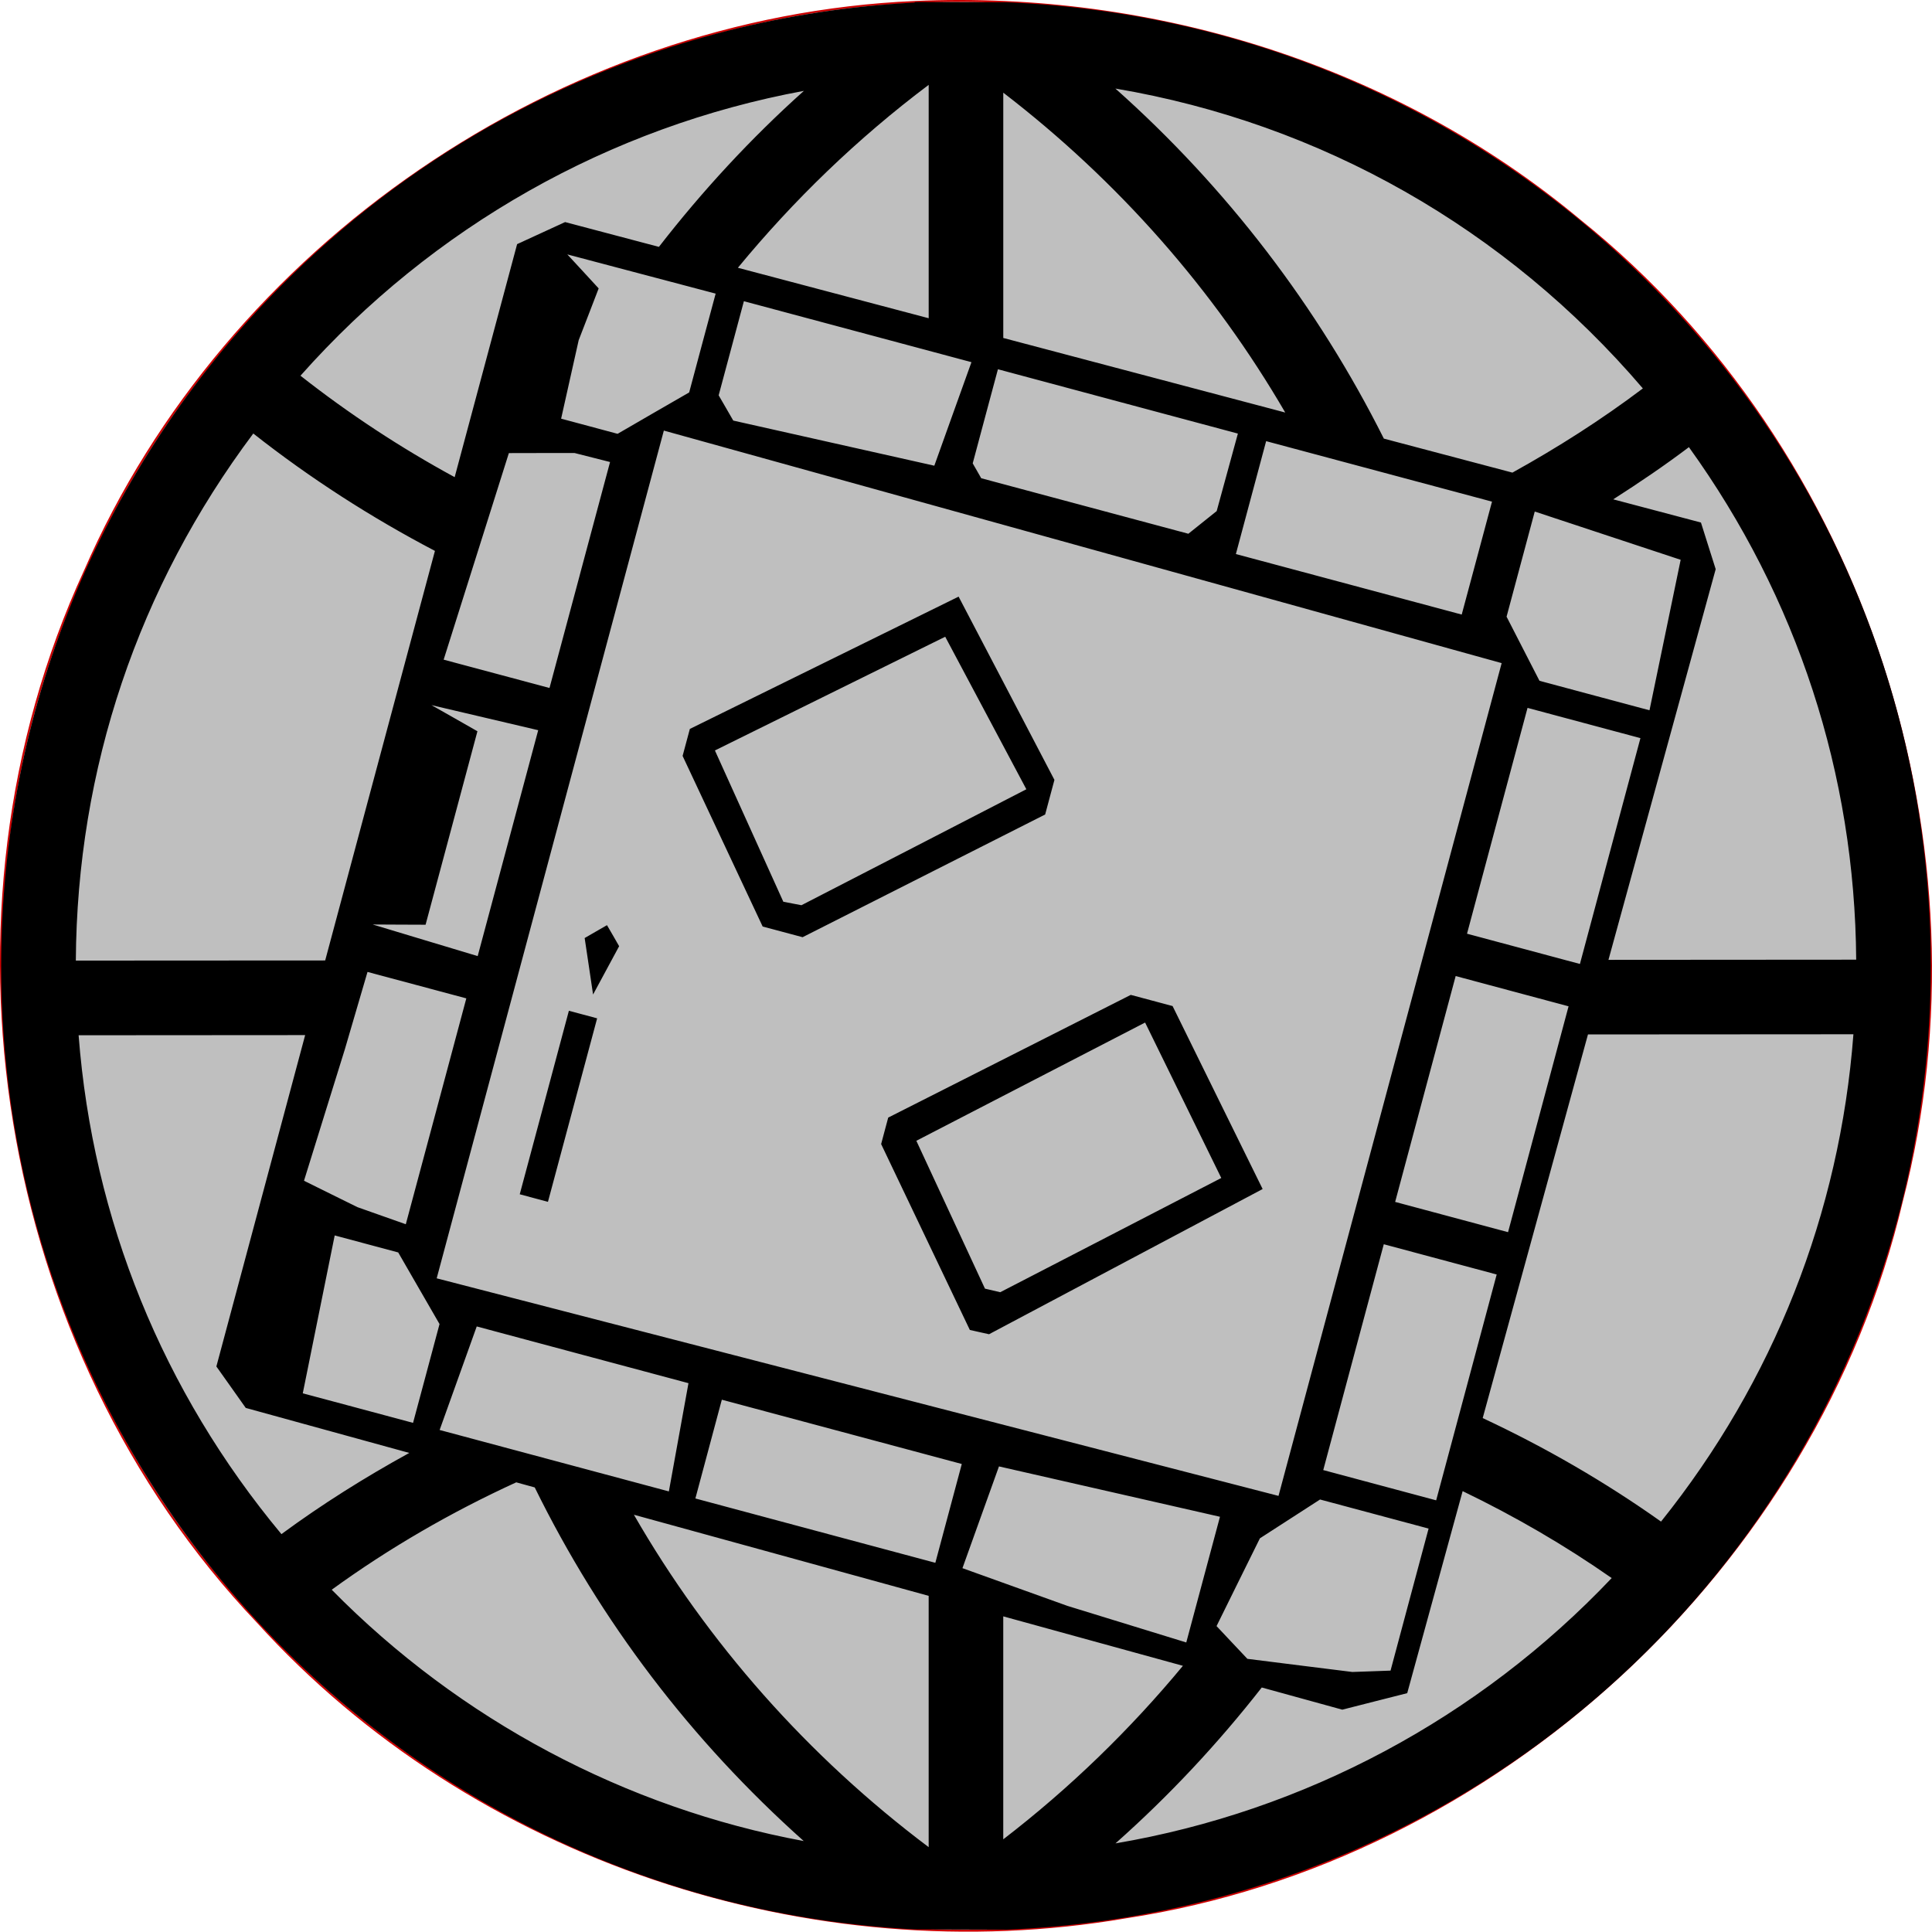
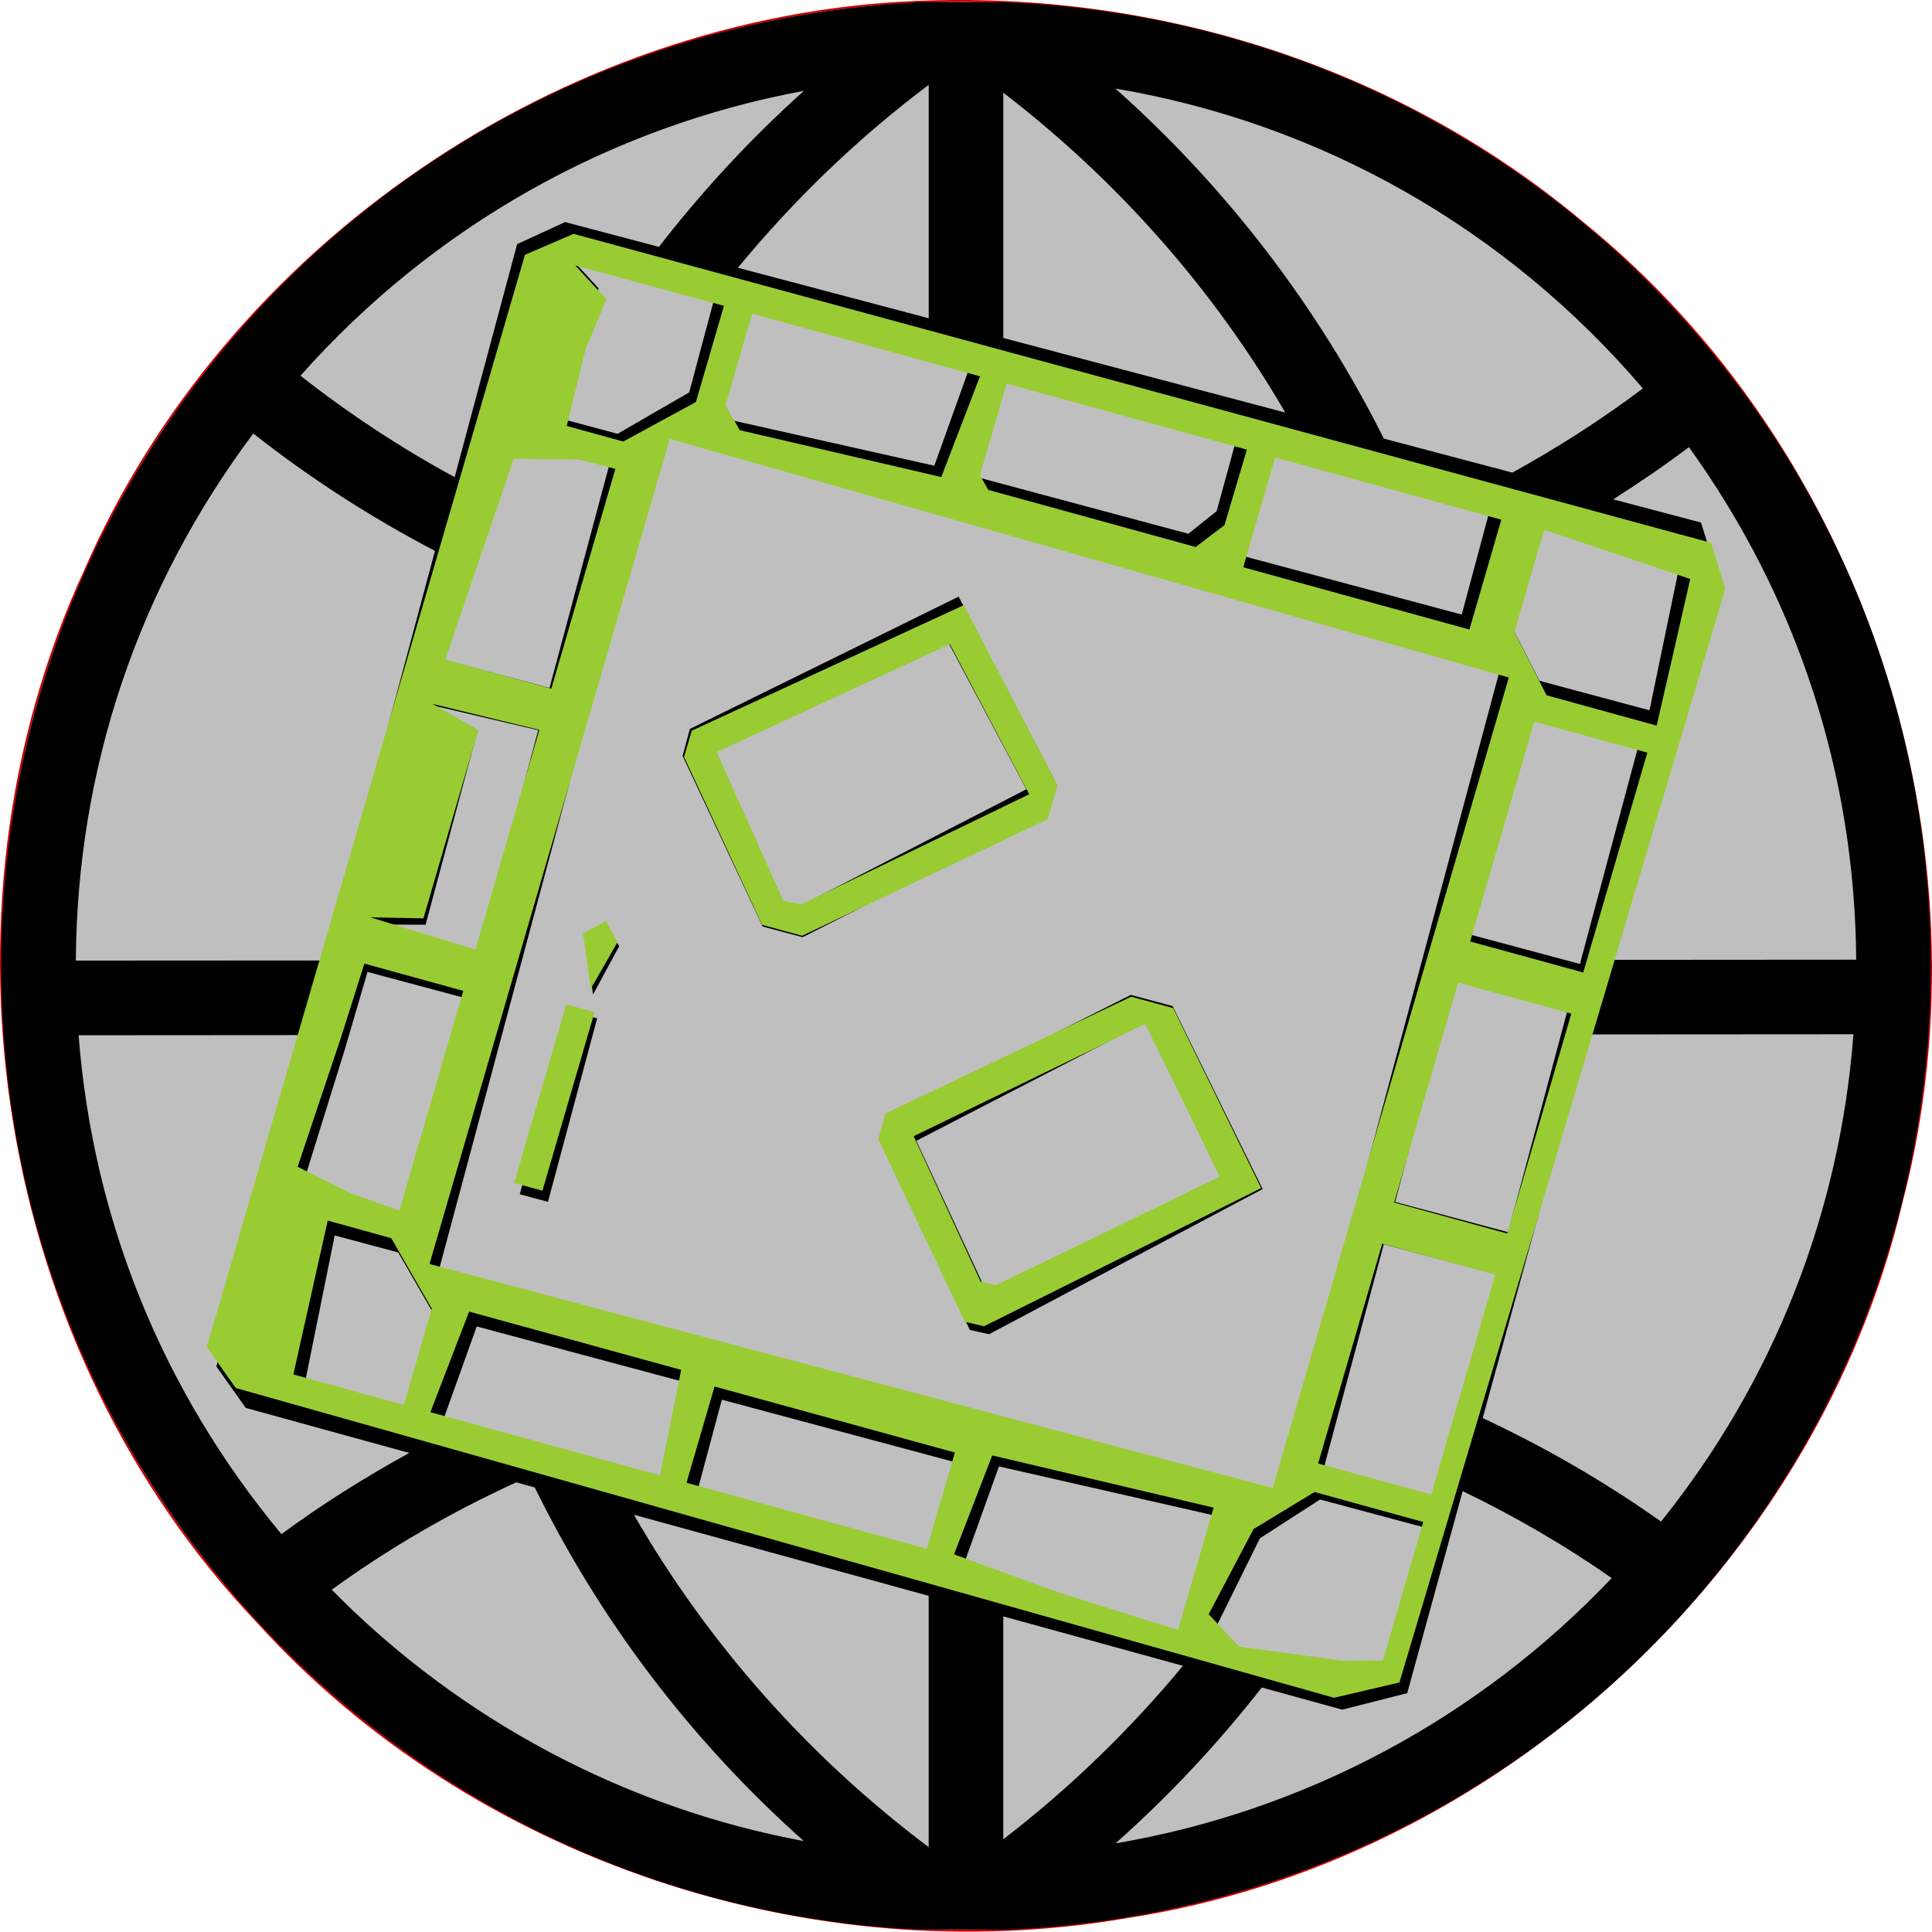
<svg xmlns="http://www.w3.org/2000/svg" width="30.037mm" height="30.032mm" viewBox="0 0 30.037 30.032" version="1.1" id="svg1">
  <defs id="defs1" />
-   <g id="layer1" transform="translate(-90.22289,-133.6146)">
-     <g id="g2488" transform="matrix(0.2645833,0,0,0.2645833,1828.845,-39.73392)">
-       <path id="path2435" style="fill:#bfbfbf;stroke:#cc0000;stroke-width:0.114" d="m -6517.414,655.291 c -20.814,0.902 -40.451,14.319 -48.774,33.444 -9.298,20.187 -5.172,45.625 10.154,61.751 12.649,13.957 32.525,20.528 51.025,17.354 21.791,-3.318 40.538,-20.63 45.593,-42.082 5.375,-20.732 -2.16,-44.146 -18.888,-57.599 -10.843,-9.065 -25.048,-13.496 -39.11,-12.868 z" />
-       <path id="path2399" style="fill:#000000;fill-opacity:1;fill-rule:nonzero;stroke:none;stroke-width:0.114" d="m -6517.392,655.293 c -0.018,0.009 -0.035,0.021 -0.053,0.035 -30.109,1.594 -53.656,26.413 -53.656,56.609 0,30.197 23.548,55.017 53.66,56.611 l 5.445,0.016 c 30.459,-1.278 54.279,-26.103 54.279,-56.627 0,-30.522 -23.824,-55.346 -54.283,-56.627 z m 0.791,4.869 v 13.713 l -11.211,-2.965 c 3.274,-3.973 7.016,-7.595 11.211,-10.748 z m 10.971,0.217 c 12.07,2.042 22.966,8.223 30.994,17.621 -2.437,1.839 -5.007,3.475 -7.664,4.947 l -7.555,-1.998 c -3.873,-7.731 -9.223,-14.74 -15.775,-20.57 z m -18.305,0.137 c -3.125,2.798 -5.966,5.878 -8.518,9.166 l -5.512,-1.457 -1.41,0.648 -1.41,0.648 -3.67,13.693 c -3.175,-1.727 -6.209,-3.72 -9.06,-5.961 7.779,-8.763 18.172,-14.631 29.58,-16.738 z m 11.717,0.105 c 6.768,5.205 12.377,11.59 16.568,18.795 l -8.943,-2.365 -7.625,-2.016 v -0.002 z m -25.617,9.504 4.357,1.152 4.359,1.152 -0.779,2.902 -0.777,2.904 -2.103,1.213 -2.103,1.219 -1.658,-0.445 -1.66,-0.445 0.516,-2.307 0.516,-2.305 0.588,-1.521 0.586,-1.521 -0.92,-1 z m 10.375,2.75 6.686,1.791 6.686,1.791 -1.092,3.041 -1.09,3.043 -5.908,-1.326 -5.906,-1.326 -0.428,-0.742 -0.43,-0.742 0.742,-2.766 z m 14.928,3.998 7.049,1.891 7.051,1.889 -0.623,2.277 -0.623,2.277 -0.832,0.666 -0.832,0.666 -6.086,-1.631 -6.086,-1.631 -0.25,-0.438 -0.25,-0.436 0.74,-2.766 z m -19.631,3.604 24.615,6.832 24.615,6.832 -6.555,24.467 -6.557,24.467 -24.734,-6.393 -24.732,-6.391 6.674,-24.908 z m -24.125,0.172 c 3.347,2.636 6.929,4.935 10.674,6.898 l -4.006,14.947 -2.443,9.119 -14.652,0.008 c 0.066,-11.268 3.667,-21.951 10.428,-30.973 z m 59.516,0.449 6.635,1.777 6.637,1.777 -0.889,3.318 -0.891,3.318 -6.635,-1.779 -6.635,-1.777 0.889,-3.318 z m 24.842,0.352 c 6.363,8.832 9.755,19.221 9.83,30.117 l -14.557,0.01 6.301,-22.957 -0.434,-1.371 -0.432,-1.369 -5.154,-1.363 c 1.514,-0.97 3.007,-1.978 4.445,-3.066 z m -67.41,0.346 h 1.934 l 1.041,0.264 1.041,0.264 -1.779,6.637 v 0.006 l -1.779,6.635 -3.109,-0.832 -3.111,-0.832 1.916,-6.068 1.916,-6.07 z m 58.352,3.438 4.287,1.418 4.287,1.418 -0.916,4.422 -0.916,4.42 -3.232,-0.865 -3.232,-0.867 -0.967,-1.883 -0.967,-1.885 0.828,-3.09 z m -33.855,5 -7.896,3.887 -7.896,3.887 -0.213,0.793 -0.213,0.793 2.352,5.012 2.352,5.012 1.174,0.314 1.174,0.314 7.125,-3.605 7.127,-3.605 0.272,-1.016 0.273,-1.018 -2.814,-5.385 z m -0.787,2.357 2.385,4.482 2.383,4.48 -6.609,3.41 -6.607,3.404 -0.531,-0.102 -0.533,-0.102 -2.01,-4.445 -2.01,-4.445 6.766,-3.342 z m -30.188,4.018 3.135,0.736 3.137,0.738 -1.777,6.635 -1.779,6.639 -3.084,-0.928 -3.084,-0.93 1.553,0.008 1.553,0.006 1.524,-5.684 1.523,-5.684 -1.35,-0.77 z m 64.406,0.162 3.316,0.889 3.318,0.889 -1.779,6.635 -1.777,6.635 -3.316,-0.889 -3.318,-0.889 1.777,-6.635 z m -54.092,12.768 -0.656,0.377 -0.656,0.379 0.248,1.66 0.246,1.66 0.766,-1.42 0.766,-1.42 -0.355,-0.619 z m -14.072,2.748 2.904,0.777 2.902,0.777 -1.777,6.637 -1.779,6.635 -1.422,-0.502 -1.42,-0.502 -1.57,-0.775 -1.57,-0.777 1.201,-3.867 1.203,-3.869 0.664,-2.268 z m 63.941,0.242 3.316,0.889 3.318,0.889 -1.777,6.637 -1.779,6.635 -3.316,-0.889 -3.318,-0.889 1.777,-6.637 z m -19.092,1.107 -7.125,3.605 -7.127,3.605 -0.209,0.779 -0.207,0.777 2.606,5.461 2.606,5.461 0.564,0.127 0.565,0.125 8.037,-4.266 8.039,-4.266 -2.646,-5.375 -2.645,-5.377 -1.228,-0.328 z m -33.016,0.932 -1.443,5.393 -1.445,5.391 0.83,0.223 0.828,0.221 1.445,-5.391 1.445,-5.391 -0.83,-0.223 z m 33.859,0.693 2.238,4.566 2.238,4.568 -6.494,3.357 -6.494,3.355 -0.449,-0.105 -0.449,-0.105 -2.016,-4.344 -2.016,-4.344 6.721,-3.475 z m 41.621,0.689 c -0.799,10.519 -4.695,20.388 -11.305,28.635 -3.29,-2.333 -6.802,-4.364 -10.479,-6.082 l 4.627,-16.859 1.559,-5.684 v 0 z m -90.977,0.049 -5.217,19.471 0.863,1.217 0.863,1.219 9.609,2.645 c -2.608,1.435 -5.129,3.015 -7.512,4.771 -6.977,-8.383 -11.084,-18.487 -11.918,-29.314 z m 1.736,11.771 1.865,0.5 1.867,0.5 1.213,2.104 1.215,2.104 -0.777,2.902 v 0.002 l -0.779,2.902 -3.24,-0.869 -3.24,-0.867 0.938,-4.639 z m 61.645,0.518 3.316,0.889 3.318,0.889 -1.777,6.635 -1.779,6.635 -3.317,-0.889 -3.318,-0.889 1.777,-6.635 z m -53.299,4.83 6.221,1.668 6.221,1.666 -0.576,3.18 -0.576,3.18 -6.736,-1.805 -6.734,-1.805 1.09,-3.041 z m 14.402,4.305 7.051,1.889 7.049,1.889 -0.777,2.904 -0.777,2.902 -7.051,-1.889 -7.049,-1.891 0.777,-2.902 z m 16.285,3.92 6.492,1.479 6.494,1.48 -0.99,3.691 -0.99,3.695 -3.49,-1.074 -3.49,-1.074 -3.086,-1.109 -3.086,-1.109 1.072,-2.99 z m -28.365,0.936 1.086,0.299 c 3.873,7.877 9.171,14.855 15.807,20.779 -10.472,-1.944 -20.204,-7.114 -27.736,-14.768 3.373,-2.45 7.016,-4.558 10.844,-6.311 z m 55.611,0.516 c 3.056,1.473 5.992,3.176 8.758,5.109 -7.813,8.239 -18.053,13.703 -29.158,15.59 3.18,-2.82 6.036,-5.887 8.596,-9.16 l 4.731,1.303 1.908,-0.486 1.908,-0.484 z m -8.379,0.492 3.189,0.854 3.189,0.855 -1.119,4.172 -1.117,4.174 -1.123,0.041 -1.121,0.039 -3.084,-0.385 -3.084,-0.387 -0.906,-0.961 -0.906,-0.963 1.273,-2.58 1.275,-2.578 1.768,-1.141 z m -40.318,0.896 9.408,2.588 7.912,2.178 v 14.766 c -7.09,-5.328 -12.988,-12.004 -17.32,-19.531 z m 21.703,5.971 10.557,2.906 c -3.105,3.747 -6.637,7.181 -10.557,10.195 z" />
+   <g id="layer1" transform="translate(-155.8396,-173.5667)">
+     <g id="g168" style="display:inline" transform="translate(57.85587,0.2181643)">
+       <g id="g2488" style="display:inline" transform="matrix(0.2645833,0,0,0.2645833,1836.606,0)">
+         <path id="path2435" style="fill:#bfbfbf;stroke:#cc0000;stroke-width:0.114" d="m -6517.414,655.291 c -20.814,0.902 -40.451,14.319 -48.774,33.444 -9.298,20.187 -5.172,45.625 10.154,61.751 12.649,13.957 32.525,20.528 51.025,17.354 21.791,-3.318 40.538,-20.63 45.593,-42.082 5.375,-20.732 -2.16,-44.146 -18.888,-57.599 -10.843,-9.065 -25.048,-13.496 -39.11,-12.868 z" />
+         <path id="path2399" style="fill:#000000;fill-opacity:1;fill-rule:nonzero;stroke:none;stroke-width:0.114" d="m -6517.392,655.293 c -0.018,0.009 -0.035,0.021 -0.053,0.035 -30.109,1.594 -53.656,26.413 -53.656,56.609 0,30.197 23.548,55.017 53.66,56.611 l 5.445,0.016 c 30.459,-1.278 54.279,-26.103 54.279,-56.627 0,-30.522 -23.824,-55.346 -54.283,-56.627 z m 0.791,4.869 v 13.713 l -11.211,-2.965 c 3.274,-3.973 7.016,-7.595 11.211,-10.748 z m 10.971,0.217 c 12.07,2.042 22.966,8.223 30.994,17.621 -2.437,1.839 -5.007,3.475 -7.664,4.947 l -7.555,-1.998 c -3.873,-7.731 -9.223,-14.74 -15.775,-20.57 z m -18.305,0.137 c -3.125,2.798 -5.966,5.878 -8.518,9.166 l -5.512,-1.457 -1.41,0.648 -1.41,0.648 -3.67,13.693 c -3.175,-1.727 -6.209,-3.72 -9.06,-5.961 7.779,-8.763 18.172,-14.631 29.58,-16.738 z m 11.717,0.105 c 6.768,5.205 12.377,11.59 16.568,18.795 l -8.943,-2.365 -7.625,-2.016 v -0.002 z m -25.617,9.504 4.357,1.152 4.359,1.152 -0.779,2.902 -0.777,2.904 -2.103,1.213 -2.103,1.219 -1.658,-0.445 -1.66,-0.445 0.516,-2.307 0.516,-2.305 0.588,-1.521 0.586,-1.521 -0.92,-1 z m 10.375,2.75 6.686,1.791 6.686,1.791 -1.092,3.041 -1.09,3.043 -5.908,-1.326 -5.906,-1.326 -0.428,-0.742 -0.43,-0.742 0.742,-2.766 z m 14.928,3.998 7.049,1.891 7.051,1.889 -0.623,2.277 -0.623,2.277 -0.832,0.666 -0.832,0.666 -6.086,-1.631 -6.086,-1.631 -0.25,-0.438 -0.25,-0.436 0.74,-2.766 z m -19.631,3.604 24.615,6.832 24.615,6.832 -6.555,24.467 -6.557,24.467 -24.734,-6.393 -24.732,-6.391 6.674,-24.908 z m -24.125,0.172 c 3.347,2.636 6.929,4.935 10.674,6.898 l -4.006,14.947 -2.443,9.119 -14.652,0.008 c 0.066,-11.268 3.667,-21.951 10.428,-30.973 z m 59.516,0.449 6.635,1.777 6.637,1.777 -0.889,3.318 -0.891,3.318 -6.635,-1.779 -6.635,-1.777 0.889,-3.318 z m 24.842,0.352 c 6.363,8.832 9.755,19.221 9.83,30.117 l -14.557,0.01 6.301,-22.957 -0.434,-1.371 -0.432,-1.369 -5.154,-1.363 c 1.514,-0.97 3.007,-1.978 4.445,-3.066 z m -67.41,0.346 h 1.934 l 1.041,0.264 1.041,0.264 -1.779,6.637 v 0.006 l -1.779,6.635 -3.109,-0.832 -3.111,-0.832 1.916,-6.068 1.916,-6.07 z m 58.352,3.438 4.287,1.418 4.287,1.418 -0.916,4.422 -0.916,4.42 -3.232,-0.865 -3.232,-0.867 -0.967,-1.883 -0.967,-1.885 0.828,-3.09 z m -33.855,5 -7.896,3.887 -7.896,3.887 -0.213,0.793 -0.213,0.793 2.352,5.012 2.352,5.012 1.174,0.314 1.174,0.314 7.125,-3.605 7.127,-3.605 0.272,-1.016 0.273,-1.018 -2.814,-5.385 z m -0.787,2.357 2.385,4.482 2.383,4.48 -6.609,3.41 -6.607,3.404 -0.531,-0.102 -0.533,-0.102 -2.01,-4.445 -2.01,-4.445 6.766,-3.342 z m -30.188,4.018 3.135,0.736 3.137,0.738 -1.777,6.635 -1.779,6.639 -3.084,-0.928 -3.084,-0.93 1.553,0.008 1.553,0.006 1.524,-5.684 1.523,-5.684 -1.35,-0.77 z m 64.406,0.162 3.316,0.889 3.318,0.889 -1.779,6.635 -1.777,6.635 -3.316,-0.889 -3.318,-0.889 1.777,-6.635 z m -54.092,12.768 -0.656,0.377 -0.656,0.379 0.248,1.66 0.246,1.66 0.766,-1.42 0.766,-1.42 -0.355,-0.619 z m -14.072,2.748 2.904,0.777 2.902,0.777 -1.777,6.637 -1.779,6.635 -1.422,-0.502 -1.42,-0.502 -1.57,-0.775 -1.57,-0.777 1.201,-3.867 1.203,-3.869 0.664,-2.268 z m 63.941,0.242 3.316,0.889 3.318,0.889 -1.777,6.637 -1.779,6.635 -3.316,-0.889 -3.318,-0.889 1.777,-6.637 z m -19.092,1.107 -7.125,3.605 -7.127,3.605 -0.209,0.779 -0.207,0.777 2.606,5.461 2.606,5.461 0.564,0.127 0.565,0.125 8.037,-4.266 8.039,-4.266 -2.646,-5.375 -2.645,-5.377 -1.228,-0.328 z m -33.016,0.932 -1.443,5.393 -1.445,5.391 0.83,0.223 0.828,0.221 1.445,-5.391 1.445,-5.391 -0.83,-0.223 z m 33.859,0.693 2.238,4.566 2.238,4.568 -6.494,3.357 -6.494,3.355 -0.449,-0.105 -0.449,-0.105 -2.016,-4.344 -2.016,-4.344 6.721,-3.475 z m 41.621,0.689 c -0.799,10.519 -4.695,20.388 -11.305,28.635 -3.29,-2.333 -6.802,-4.364 -10.479,-6.082 l 4.627,-16.859 1.559,-5.684 v 0 z m -90.977,0.049 -5.217,19.471 0.863,1.217 0.863,1.219 9.609,2.645 c -2.608,1.435 -5.129,3.015 -7.512,4.771 -6.977,-8.383 -11.084,-18.487 -11.918,-29.314 z m 1.736,11.771 1.865,0.5 1.867,0.5 1.213,2.104 1.215,2.104 -0.777,2.902 v 0.002 l -0.779,2.902 -3.24,-0.869 -3.24,-0.867 0.938,-4.639 z m 61.645,0.518 3.316,0.889 3.318,0.889 -1.777,6.635 -1.779,6.635 -3.317,-0.889 -3.318,-0.889 1.777,-6.635 z m -53.299,4.83 6.221,1.668 6.221,1.666 -0.576,3.18 -0.576,3.18 -6.736,-1.805 -6.734,-1.805 1.09,-3.041 z m 14.402,4.305 7.051,1.889 7.049,1.889 -0.777,2.904 -0.777,2.902 -7.051,-1.889 -7.049,-1.891 0.777,-2.902 z m 16.285,3.92 6.492,1.479 6.494,1.48 -0.99,3.691 -0.99,3.695 -3.49,-1.074 -3.49,-1.074 -3.086,-1.109 -3.086,-1.109 1.072,-2.99 z m -28.365,0.936 1.086,0.299 c 3.873,7.877 9.171,14.855 15.807,20.779 -10.472,-1.944 -20.204,-7.114 -27.736,-14.768 3.373,-2.45 7.016,-4.558 10.844,-6.311 z m 55.611,0.516 c 3.056,1.473 5.992,3.176 8.758,5.109 -7.813,8.239 -18.053,13.703 -29.158,15.59 3.18,-2.82 6.036,-5.887 8.596,-9.16 l 4.731,1.303 1.908,-0.486 1.908,-0.484 z m -8.379,0.492 3.189,0.854 3.189,0.855 -1.119,4.172 -1.117,4.174 -1.123,0.041 -1.121,0.039 -3.084,-0.385 -3.084,-0.387 -0.906,-0.961 -0.906,-0.963 1.273,-2.58 1.275,-2.578 1.768,-1.141 z m -40.318,0.896 9.408,2.588 7.912,2.178 v 14.766 c -7.09,-5.328 -12.988,-12.004 -17.32,-19.531 z m 21.703,5.971 10.557,2.906 c -3.105,3.747 -6.637,7.181 -10.557,10.195 z" />
+       </g>
+       <path d="m 110.185,197.336 -8.536,-2.408 -0.225,-0.318 -0.225,-0.318 2.473,-8.491 2.473,-8.491 0.378,-0.163 0.378,-0.163 8.843,2.402 8.843,2.402 0.11,0.356 0.11,0.356 -2.533,8.503 -2.533,8.503 -0.509,0.119 -0.509,0.119 z m 6.39,0.403 0.277,-0.951 -1.721,-0.406 -1.721,-0.406 -0.297,0.769 -0.297,0.769 0.817,0.298 0.817,0.298 0.924,0.29 0.924,0.29 z m 2.611,1.428 0.299,-0.006 0.313,-1.075 0.313,-1.075 -0.845,-0.233 -0.845,-0.233 -0.474,0.288 -0.474,0.288 -0.349,0.662 -0.349,0.662 0.237,0.252 0.237,0.252 0.819,0.111 0.819,0.111 z m -14.707,-4.724 0.218,-0.748 -0.315,-0.548 -0.315,-0.548 -0.494,-0.137 -0.494,-0.137 -0.267,1.196 -0.267,1.196 0.859,0.237 0.859,0.237 0.218,-0.748 z m 3.93,1.023 0.165,-0.82 -1.648,-0.453 -1.649,-0.453 -0.301,0.782 -0.301,0.782 1.785,0.491 1.785,0.491 z m 4.202,1.213 0.218,-0.748 -1.868,-0.513 -1.868,-0.513 -0.218,0.748 -0.218,0.748 1.868,0.513 1.868,0.513 z m 6.995,-6.496 1.835,-6.301 -6.522,-1.855 -6.522,-1.855 -1.868,6.414 -1.868,6.414 6.555,1.741 6.555,1.742 z m -7.296,2.294 -0.673,-1.421 0.058,-0.2 0.058,-0.2 1.909,-0.906 1.909,-0.906 0.326,0.089 0.326,0.089 0.684,1.399 0.684,1.399 -2.154,1.074 -2.154,1.074 -0.15,-0.035 -0.15,-0.035 -0.673,-1.421 z m 2.897,0.01 1.74,-0.844 -0.578,-1.189 -0.578,-1.189 -1.801,0.874 -1.801,0.874 0.52,1.13 0.52,1.13 0.12,0.028 0.119,0.028 z m -8.825,-2.135 0.405,-1.388 0.22,0.061 0.22,0.06 -0.405,1.388 -0.405,1.388 -0.22,-0.061 -0.22,-0.061 z m 0.726,-2.06 -0.059,-0.43 0.176,-0.096 0.176,-0.096 0.093,0.161 0.093,0.161 -0.209,0.364 -0.209,0.364 z m 2.118,-1.871 -0.607,-1.304 0.06,-0.204 0.059,-0.204 2.115,-0.976 2.115,-0.976 0.729,1.402 0.729,1.402 -0.077,0.262 -0.077,0.262 -1.909,0.906 -1.909,0.906 -0.311,-0.085 -0.311,-0.085 z m 2.988,0.133 1.771,-0.857 -0.617,-1.167 -0.617,-1.167 -1.812,0.839 -1.812,0.839 0.518,1.156 0.518,1.156 0.141,0.028 0.141,0.028 z m -7.525,3.909 0.498,-1.709 -0.769,-0.212 -0.769,-0.212 -0.185,0.584 -0.185,0.583 -0.334,0.996 -0.334,0.996 0.415,0.206 0.415,0.206 0.376,0.135 0.376,0.135 z m 16.044,4.412 0.498,-1.709 -0.879,-0.241 -0.879,-0.241 -0.498,1.709 -0.498,1.709 0.879,0.241 0.879,0.241 z m -14.862,-8.47 0.498,-1.709 -0.831,-0.202 -0.831,-0.202 0.356,0.203 0.356,0.203 -0.426,1.464 -0.426,1.464 -0.413,-0.008 -0.413,-0.008 0.817,0.251 0.817,0.251 z m 16.044,4.412 0.498,-1.709 -0.879,-0.241 -0.879,-0.241 -0.498,1.709 -0.498,1.709 0.879,0.241 0.879,0.241 z m -14.862,-8.47 0.498,-1.709 -0.276,-0.072 -0.276,-0.072 -0.514,-0.007 -0.514,-0.007 -0.532,1.562 -0.532,1.562 0.824,0.226 0.824,0.226 0.498,-1.709 z m 16.044,4.412 0.498,-1.709 -0.879,-0.241 -0.879,-0.241 -0.498,1.709 -0.498,1.709 0.879,0.241 0.879,0.241 z m -14.858,-6.854 0.564,-0.306 0.218,-0.748 0.218,-0.748 -1.155,-0.313 -1.155,-0.313 0.241,0.262 0.241,0.262 -0.162,0.391 -0.162,0.391 -0.146,0.594 -0.146,0.594 0.439,0.121 0.44,0.121 z m 15.763,3.585 0.26,-1.14 -1.135,-0.382 -1.135,-0.382 -0.232,0.795 -0.232,0.795 0.25,0.491 0.25,0.491 0.856,0.236 0.856,0.236 z m -11.083,-3.509 0.301,-0.782 -1.771,-0.487 -1.771,-0.487 -0.207,0.712 -0.207,0.712 0.111,0.194 0.111,0.194 1.566,0.364 1.566,0.364 z m 3.878,1.701 0.224,-0.169 0.174,-0.587 0.174,-0.587 -1.868,-0.513 -1.868,-0.513 -0.207,0.712 -0.207,0.712 0.065,0.114 0.065,0.114 1.612,0.444 1.612,0.444 z m 4.28,0.6 0.248,-0.854 -1.758,-0.484 -1.758,-0.484 -0.248,0.854 -0.248,0.854 1.758,0.484 1.758,0.484 z" style="fill:#99cc33;stroke-width:0.851" id="path168" />
    </g>
  </g>
</svg>
